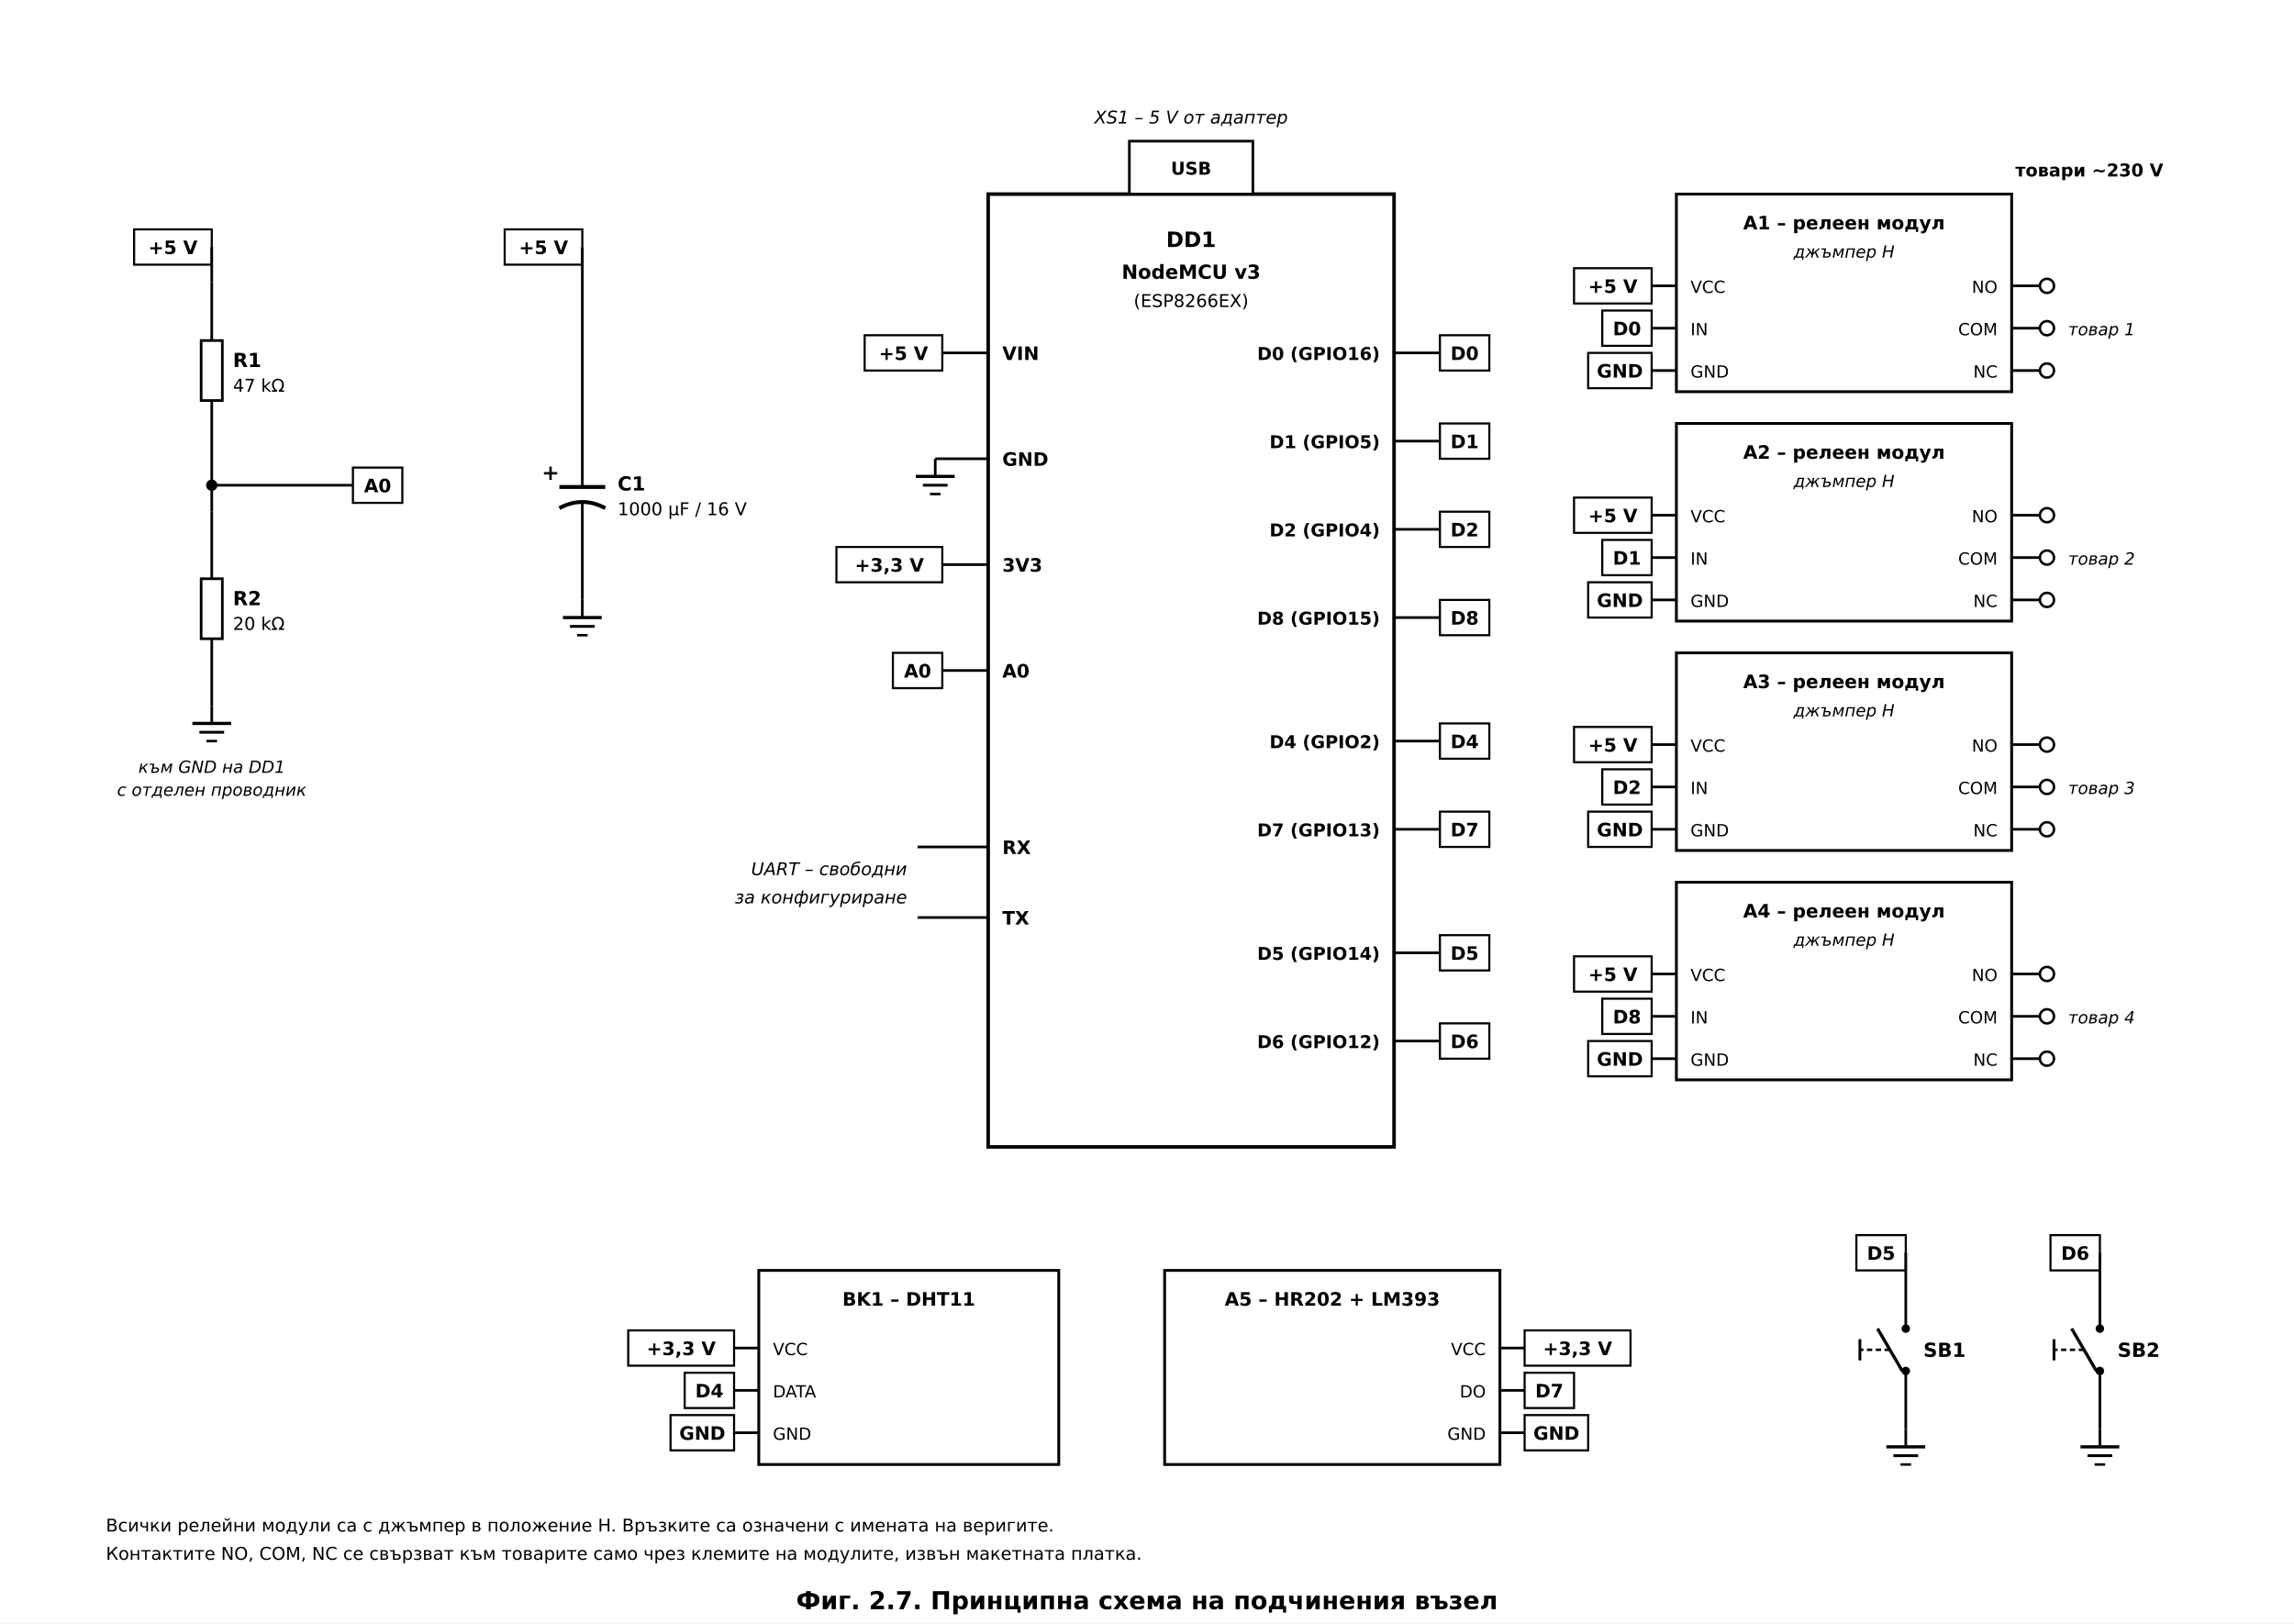
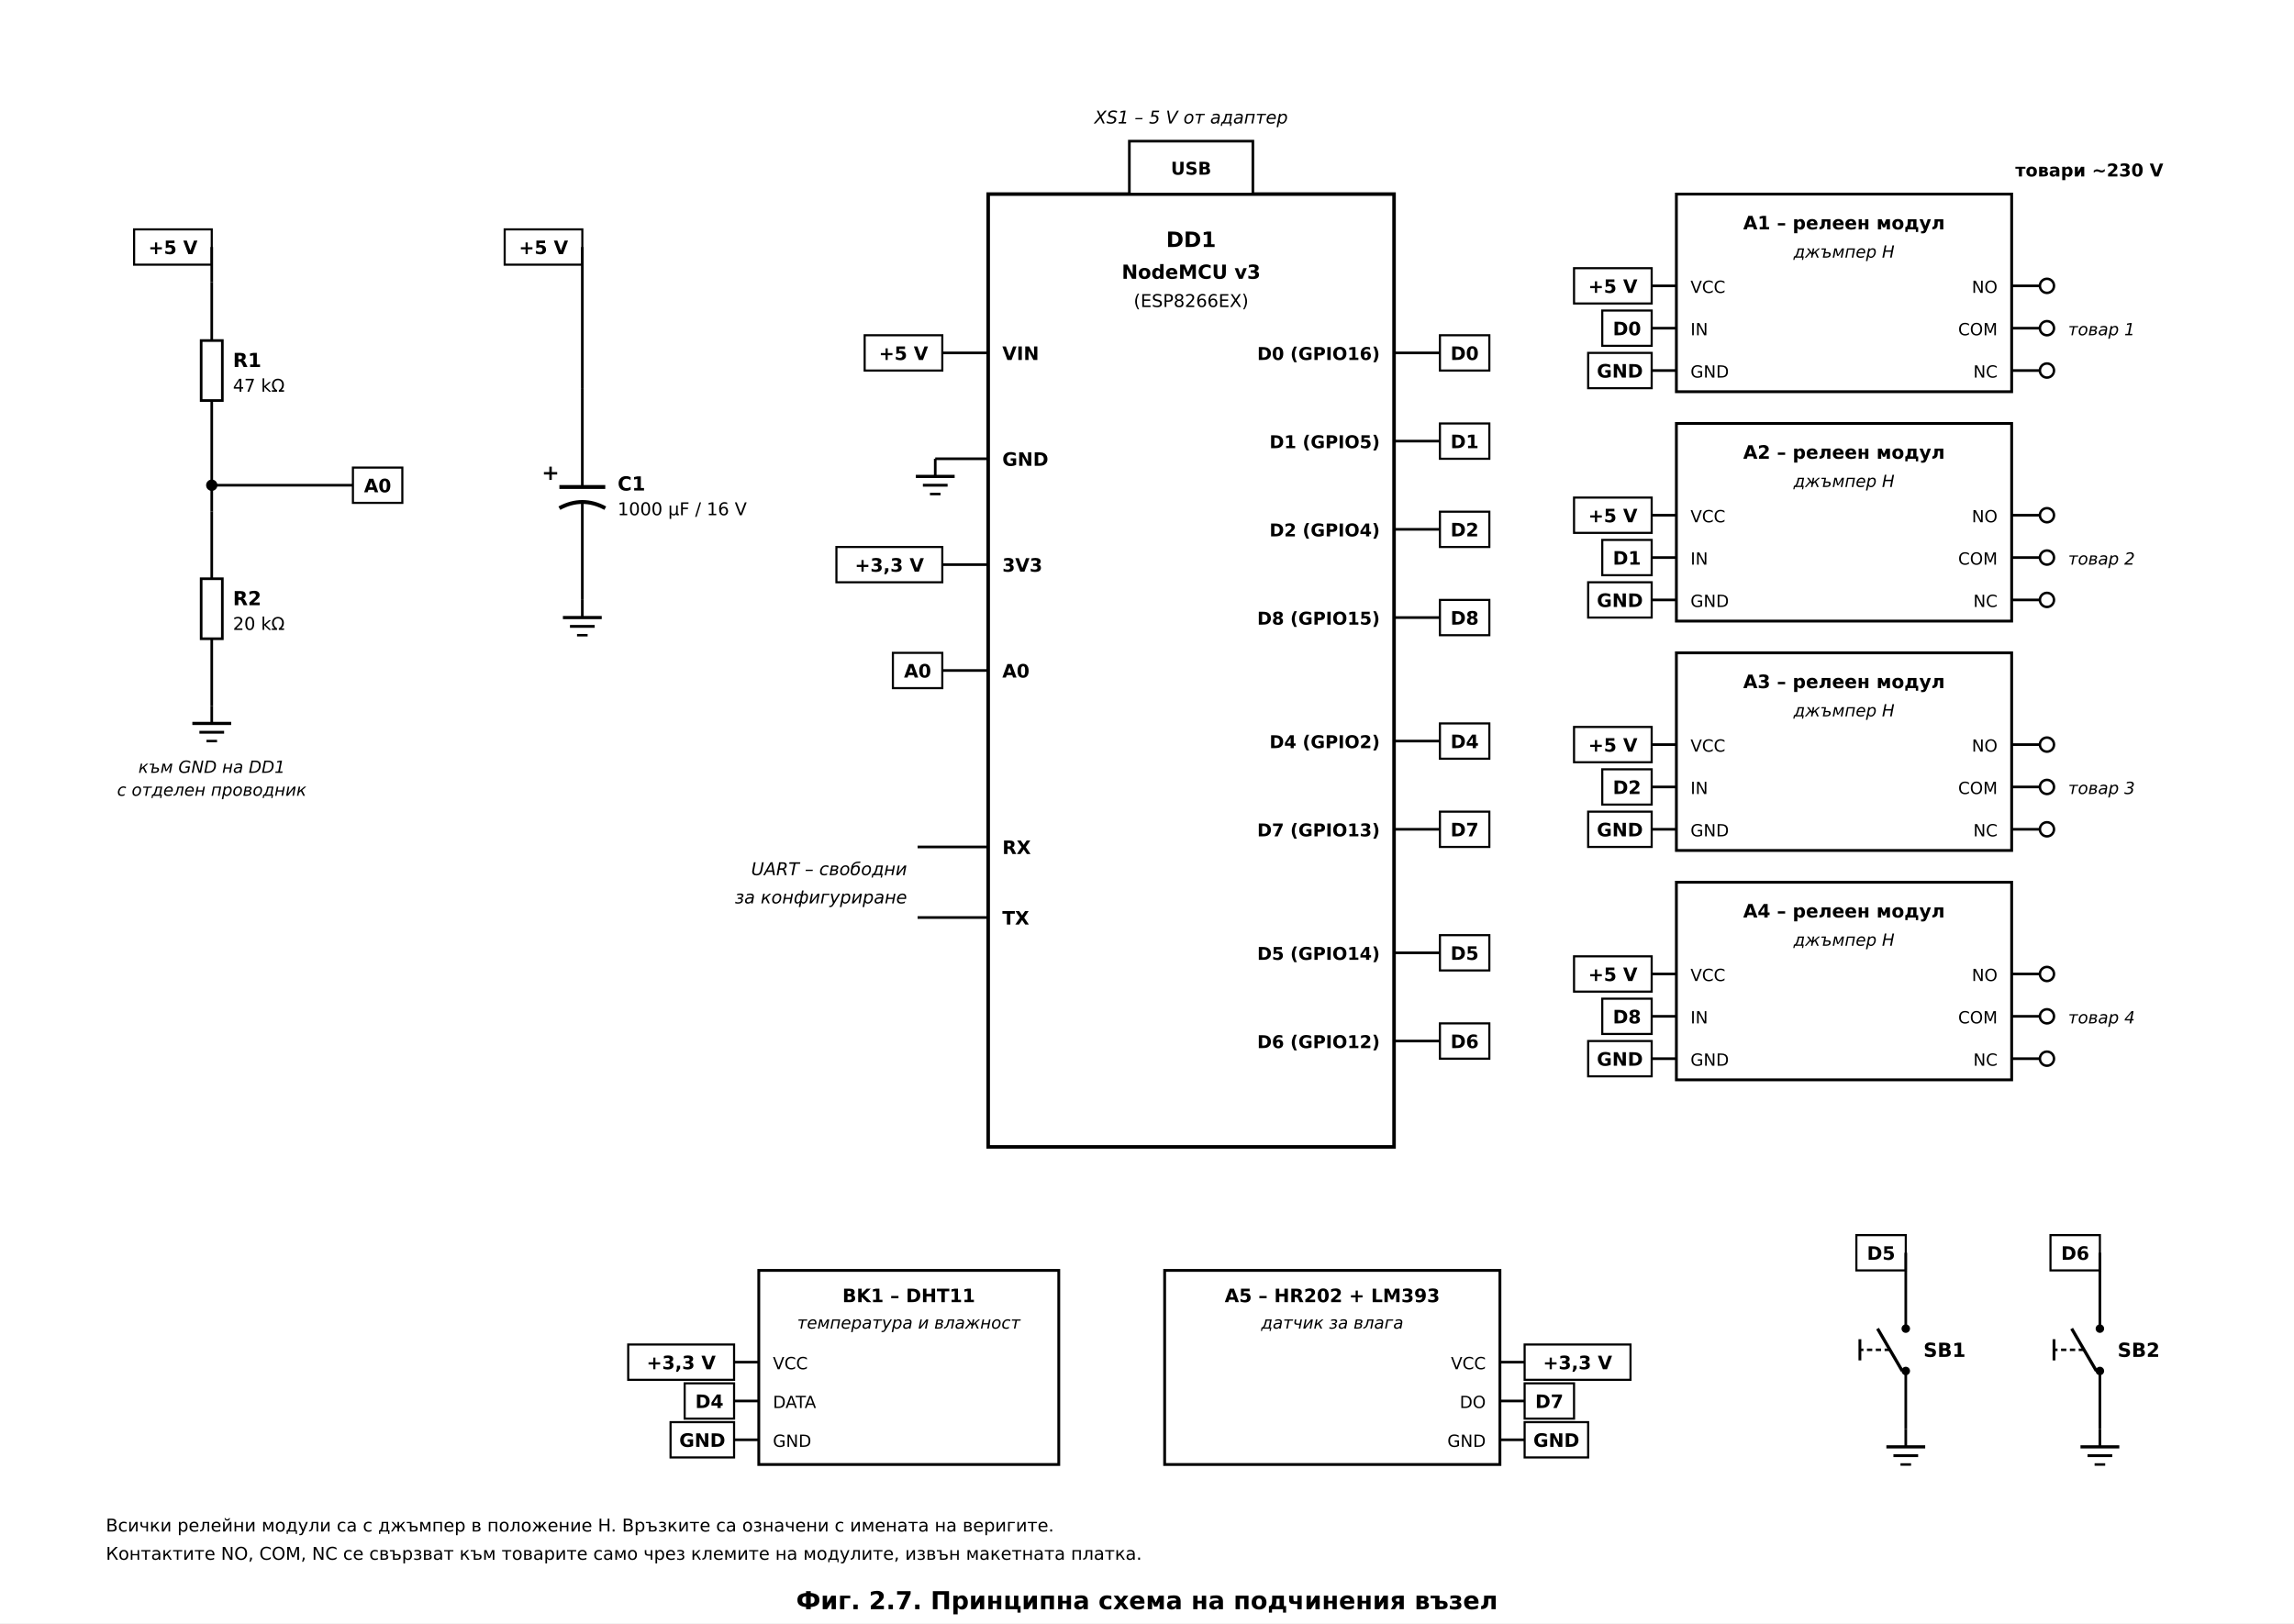
<svg xmlns="http://www.w3.org/2000/svg" width="1300" height="920" viewBox="0 0 1300 920">
  <defs>
    <marker id="a" markerWidth="9" markerHeight="7" refX="8.5" refY="3.5" orient="auto">
      <polygon points="0 0, 9 3.5, 0 7" fill="#000" />
    </marker>
    <marker id="as" markerWidth="9" markerHeight="7" refX="0.5" refY="3.5" orient="auto">
      <polygon points="9 0, 0 3.5, 9 7" fill="#000" />
    </marker>
  </defs>
  <rect width="1300" height="920" fill="#fff" />
  <rect x="560" y="110" width="230" height="540" rx="0" fill="#fff" stroke="#000" stroke-width="2" />
  <text x="675.0" y="140" font-family="DejaVu Sans, Liberation Sans, Arial, sans-serif" font-size="12" font-weight="bold" font-style="normal" text-anchor="middle" fill="#000">DD1</text>
  <text x="675.0" y="158" font-family="DejaVu Sans, Liberation Sans, Arial, sans-serif" font-size="11" font-weight="bold" font-style="normal" text-anchor="middle" fill="#000">NodeMCU v3</text>
  <text x="675.0" y="174" font-family="DejaVu Sans, Liberation Sans, Arial, sans-serif" font-size="10" font-weight="normal" font-style="normal" text-anchor="middle" fill="#000">(ESP8266EX)</text>
  <rect x="640" y="80" width="70" height="30" rx="0" fill="#fff" stroke="#000" stroke-width="1.5" />
  <text x="675" y="99" font-family="DejaVu Sans, Liberation Sans, Arial, sans-serif" font-size="10" font-weight="bold" font-style="normal" text-anchor="middle" fill="#000">USB</text>
  <text x="675" y="70" font-family="DejaVu Sans, Liberation Sans, Arial, sans-serif" font-size="10" font-weight="normal" font-style="italic" text-anchor="middle" fill="#000">XS1 – 5 V от адаптер</text>
  <text x="568" y="204" font-family="DejaVu Sans, Liberation Sans, Arial, sans-serif" font-size="10.5" font-weight="bold" font-style="normal" text-anchor="start" fill="#000">VIN</text>
  <text x="568" y="264" font-family="DejaVu Sans, Liberation Sans, Arial, sans-serif" font-size="10.5" font-weight="bold" font-style="normal" text-anchor="start" fill="#000">GND</text>
  <text x="568" y="324" font-family="DejaVu Sans, Liberation Sans, Arial, sans-serif" font-size="10.5" font-weight="bold" font-style="normal" text-anchor="start" fill="#000">3V3</text>
  <text x="568" y="384" font-family="DejaVu Sans, Liberation Sans, Arial, sans-serif" font-size="10.5" font-weight="bold" font-style="normal" text-anchor="start" fill="#000">A0</text>
  <text x="568" y="484" font-family="DejaVu Sans, Liberation Sans, Arial, sans-serif" font-size="10.5" font-weight="bold" font-style="normal" text-anchor="start" fill="#000">RX</text>
  <text x="568" y="524" font-family="DejaVu Sans, Liberation Sans, Arial, sans-serif" font-size="10.5" font-weight="bold" font-style="normal" text-anchor="start" fill="#000">TX</text>
  <text x="782" y="204" font-family="DejaVu Sans, Liberation Sans, Arial, sans-serif" font-size="10" font-weight="bold" font-style="normal" text-anchor="end" fill="#000">D0 (GPIO16)</text>
  <text x="782" y="254" font-family="DejaVu Sans, Liberation Sans, Arial, sans-serif" font-size="10" font-weight="bold" font-style="normal" text-anchor="end" fill="#000">D1 (GPIO5)</text>
  <text x="782" y="304" font-family="DejaVu Sans, Liberation Sans, Arial, sans-serif" font-size="10" font-weight="bold" font-style="normal" text-anchor="end" fill="#000">D2 (GPIO4)</text>
  <text x="782" y="354" font-family="DejaVu Sans, Liberation Sans, Arial, sans-serif" font-size="10" font-weight="bold" font-style="normal" text-anchor="end" fill="#000">D8 (GPIO15)</text>
  <text x="782" y="424" font-family="DejaVu Sans, Liberation Sans, Arial, sans-serif" font-size="10" font-weight="bold" font-style="normal" text-anchor="end" fill="#000">D4 (GPIO2)</text>
  <text x="782" y="474" font-family="DejaVu Sans, Liberation Sans, Arial, sans-serif" font-size="10" font-weight="bold" font-style="normal" text-anchor="end" fill="#000">D7 (GPIO13)</text>
  <text x="782" y="544" font-family="DejaVu Sans, Liberation Sans, Arial, sans-serif" font-size="10" font-weight="bold" font-style="normal" text-anchor="end" fill="#000">D5 (GPIO14)</text>
  <text x="782" y="594" font-family="DejaVu Sans, Liberation Sans, Arial, sans-serif" font-size="10" font-weight="bold" font-style="normal" text-anchor="end" fill="#000">D6 (GPIO12)</text>
  <line x1="534" y1="200" x2="560" y2="200" stroke="#000" stroke-width="1.5" />
  <rect x="490" y="190" width="44" height="20" rx="0" fill="#fff" stroke="#000" stroke-width="1.2" />
  <text x="512.0" y="204" font-family="DejaVu Sans, Liberation Sans, Arial, sans-serif" font-size="10.5" font-weight="bold" font-style="normal" text-anchor="middle" fill="#000">+5 V</text>
  <line x1="530" y1="260" x2="560" y2="260" stroke="#000" stroke-width="1.5" />
  <line x1="530" y1="260" x2="530" y2="270" stroke="#000" stroke-width="1.5" />
  <line x1="519" y1="270" x2="541" y2="270" stroke="#000" stroke-width="1.8" />
  <line x1="523" y1="275" x2="537" y2="275" stroke="#000" stroke-width="1.6" />
  <line x1="527" y1="280" x2="533" y2="280" stroke="#000" stroke-width="1.4" />
  <line x1="534" y1="320" x2="560" y2="320" stroke="#000" stroke-width="1.5" />
  <rect x="474" y="310" width="60" height="20" rx="0" fill="#fff" stroke="#000" stroke-width="1.2" />
  <text x="504.0" y="324" font-family="DejaVu Sans, Liberation Sans, Arial, sans-serif" font-size="10.5" font-weight="bold" font-style="normal" text-anchor="middle" fill="#000">+3,3 V</text>
  <line x1="534" y1="380" x2="560" y2="380" stroke="#000" stroke-width="1.5" />
  <rect x="506" y="370" width="28" height="20" rx="0" fill="#fff" stroke="#000" stroke-width="1.2" />
  <text x="520.0" y="384" font-family="DejaVu Sans, Liberation Sans, Arial, sans-serif" font-size="10.5" font-weight="bold" font-style="normal" text-anchor="middle" fill="#000">A0</text>
  <line x1="520" y1="480" x2="560" y2="480" stroke="#000" stroke-width="1.5" />
  <line x1="520" y1="520" x2="560" y2="520" stroke="#000" stroke-width="1.5" />
  <text x="514" y="496" font-family="DejaVu Sans, Liberation Sans, Arial, sans-serif" font-size="10" font-weight="normal" font-style="italic" text-anchor="end" fill="#000">UART – свободни</text>
  <text x="514" y="512" font-family="DejaVu Sans, Liberation Sans, Arial, sans-serif" font-size="10" font-weight="normal" font-style="italic" text-anchor="end" fill="#000">за конфигуриране</text>
  <line x1="790" y1="200" x2="816" y2="200" stroke="#000" stroke-width="1.5" />
  <rect x="816" y="190" width="28" height="20" rx="0" fill="#fff" stroke="#000" stroke-width="1.2" />
  <text x="830.0" y="204" font-family="DejaVu Sans, Liberation Sans, Arial, sans-serif" font-size="10.5" font-weight="bold" font-style="normal" text-anchor="middle" fill="#000">D0</text>
  <line x1="790" y1="250" x2="816" y2="250" stroke="#000" stroke-width="1.5" />
  <rect x="816" y="240" width="28" height="20" rx="0" fill="#fff" stroke="#000" stroke-width="1.2" />
  <text x="830.0" y="254" font-family="DejaVu Sans, Liberation Sans, Arial, sans-serif" font-size="10.5" font-weight="bold" font-style="normal" text-anchor="middle" fill="#000">D1</text>
  <line x1="790" y1="300" x2="816" y2="300" stroke="#000" stroke-width="1.5" />
  <rect x="816" y="290" width="28" height="20" rx="0" fill="#fff" stroke="#000" stroke-width="1.2" />
  <text x="830.0" y="304" font-family="DejaVu Sans, Liberation Sans, Arial, sans-serif" font-size="10.5" font-weight="bold" font-style="normal" text-anchor="middle" fill="#000">D2</text>
  <line x1="790" y1="350" x2="816" y2="350" stroke="#000" stroke-width="1.5" />
  <rect x="816" y="340" width="28" height="20" rx="0" fill="#fff" stroke="#000" stroke-width="1.2" />
  <text x="830.0" y="354" font-family="DejaVu Sans, Liberation Sans, Arial, sans-serif" font-size="10.5" font-weight="bold" font-style="normal" text-anchor="middle" fill="#000">D8</text>
  <line x1="790" y1="420" x2="816" y2="420" stroke="#000" stroke-width="1.5" />
  <rect x="816" y="410" width="28" height="20" rx="0" fill="#fff" stroke="#000" stroke-width="1.2" />
  <text x="830.0" y="424" font-family="DejaVu Sans, Liberation Sans, Arial, sans-serif" font-size="10.5" font-weight="bold" font-style="normal" text-anchor="middle" fill="#000">D4</text>
  <line x1="790" y1="470" x2="816" y2="470" stroke="#000" stroke-width="1.5" />
  <rect x="816" y="460" width="28" height="20" rx="0" fill="#fff" stroke="#000" stroke-width="1.2" />
  <text x="830.0" y="474" font-family="DejaVu Sans, Liberation Sans, Arial, sans-serif" font-size="10.5" font-weight="bold" font-style="normal" text-anchor="middle" fill="#000">D7</text>
  <line x1="790" y1="540" x2="816" y2="540" stroke="#000" stroke-width="1.5" />
  <rect x="816" y="530" width="28" height="20" rx="0" fill="#fff" stroke="#000" stroke-width="1.2" />
  <text x="830.0" y="544" font-family="DejaVu Sans, Liberation Sans, Arial, sans-serif" font-size="10.5" font-weight="bold" font-style="normal" text-anchor="middle" fill="#000">D5</text>
  <line x1="790" y1="590" x2="816" y2="590" stroke="#000" stroke-width="1.5" />
  <rect x="816" y="580" width="28" height="20" rx="0" fill="#fff" stroke="#000" stroke-width="1.2" />
  <text x="830.0" y="594" font-family="DejaVu Sans, Liberation Sans, Arial, sans-serif" font-size="10.5" font-weight="bold" font-style="normal" text-anchor="middle" fill="#000">D6</text>
  <line x1="120" y1="140" x2="120" y2="140" stroke="#000" stroke-width="1.5" />
  <rect x="76" y="130" width="44" height="20" rx="0" fill="#fff" stroke="#000" stroke-width="1.2" />
  <text x="98.0" y="144" font-family="DejaVu Sans, Liberation Sans, Arial, sans-serif" font-size="10.5" font-weight="bold" font-style="normal" text-anchor="middle" fill="#000">+5 V</text>
  <line x1="120" y1="140" x2="120" y2="160" stroke="#000" stroke-width="1.5" />
  <line x1="120" y1="160" x2="120" y2="193.0" stroke="#000" stroke-width="1.5" />
  <rect x="114.0" y="193.0" width="12" height="34" rx="0" fill="#fff" stroke="#000" stroke-width="1.5" />
  <line x1="120" y1="227.0" x2="120" y2="260" stroke="#000" stroke-width="1.5" />
  <text x="132.0" y="208.0" font-family="DejaVu Sans, Liberation Sans, Arial, sans-serif" font-size="11" font-weight="bold" font-style="normal" text-anchor="start" fill="#000">R1</text>
  <text x="132.0" y="222.0" font-family="DejaVu Sans, Liberation Sans, Arial, sans-serif" font-size="10" font-weight="normal" font-style="normal" text-anchor="start" fill="#000">47 kΩ</text>
  <circle cx="120" cy="275" r="3.2" fill="#000" />
  <line x1="120" y1="260" x2="120" y2="290" stroke="#000" stroke-width="1.5" />
  <line x1="120" y1="290" x2="120" y2="328.0" stroke="#000" stroke-width="1.5" />
  <rect x="114.0" y="328.0" width="12" height="34" rx="0" fill="#fff" stroke="#000" stroke-width="1.5" />
  <line x1="120" y1="362.0" x2="120" y2="400" stroke="#000" stroke-width="1.5" />
  <text x="132.0" y="343.0" font-family="DejaVu Sans, Liberation Sans, Arial, sans-serif" font-size="11" font-weight="bold" font-style="normal" text-anchor="start" fill="#000">R2</text>
  <text x="132.0" y="357.0" font-family="DejaVu Sans, Liberation Sans, Arial, sans-serif" font-size="10" font-weight="normal" font-style="normal" text-anchor="start" fill="#000">20 kΩ</text>
  <line x1="120" y1="275" x2="200" y2="275" stroke="#000" stroke-width="1.5" />
  <line x1="200" y1="275" x2="200" y2="275" stroke="#000" stroke-width="1.5" />
  <rect x="200" y="265" width="28" height="20" rx="0" fill="#fff" stroke="#000" stroke-width="1.2" />
  <text x="214.0" y="279" font-family="DejaVu Sans, Liberation Sans, Arial, sans-serif" font-size="10.5" font-weight="bold" font-style="normal" text-anchor="middle" fill="#000">A0</text>
  <line x1="120" y1="400" x2="120" y2="410" stroke="#000" stroke-width="1.5" />
  <line x1="109" y1="410" x2="131" y2="410" stroke="#000" stroke-width="1.8" />
  <line x1="113" y1="415" x2="127" y2="415" stroke="#000" stroke-width="1.6" />
  <line x1="117" y1="420" x2="123" y2="420" stroke="#000" stroke-width="1.4" />
  <text x="120" y="438" font-family="DejaVu Sans, Liberation Sans, Arial, sans-serif" font-size="9.5" font-weight="normal" font-style="italic" text-anchor="middle" fill="#000">към GND на DD1</text>
  <text x="120" y="451" font-family="DejaVu Sans, Liberation Sans, Arial, sans-serif" font-size="9.5" font-weight="normal" font-style="italic" text-anchor="middle" fill="#000">с отделен проводник</text>
  <line x1="330" y1="140" x2="330" y2="140" stroke="#000" stroke-width="1.5" />
  <rect x="286" y="130" width="44" height="20" rx="0" fill="#fff" stroke="#000" stroke-width="1.2" />
  <text x="308.0" y="144" font-family="DejaVu Sans, Liberation Sans, Arial, sans-serif" font-size="10.5" font-weight="bold" font-style="normal" text-anchor="middle" fill="#000">+5 V</text>
  <line x1="330" y1="140" x2="330" y2="220" stroke="#000" stroke-width="1.5" />
  <line x1="330" y1="220" x2="330" y2="276.0" stroke="#000" stroke-width="1.5" />
  <line x1="317" y1="276.0" x2="343" y2="276.0" stroke="#000" stroke-width="2.2" />
  <path d="M 317 288.0 Q 330 281.0 343 288.0" fill="none" stroke="#000" stroke-width="2.2" />
  <line x1="330" y1="285.0" x2="330" y2="340" stroke="#000" stroke-width="1.5" />
  <text x="312" y="272.0" font-family="DejaVu Sans, Liberation Sans, Arial, sans-serif" font-size="12" font-weight="bold" font-style="normal" text-anchor="middle" fill="#000">+</text>
  <text x="350" y="278.0" font-family="DejaVu Sans, Liberation Sans, Arial, sans-serif" font-size="11" font-weight="bold" font-style="normal" text-anchor="start" fill="#000">C1</text>
  <text x="350" y="292.0" font-family="DejaVu Sans, Liberation Sans, Arial, sans-serif" font-size="10" font-weight="normal" font-style="normal" text-anchor="start" fill="#000">1000 µF / 16 V</text>
  <line x1="330" y1="340" x2="330" y2="350" stroke="#000" stroke-width="1.5" />
  <line x1="319" y1="350" x2="341" y2="350" stroke="#000" stroke-width="1.8" />
  <line x1="323" y1="355" x2="337" y2="355" stroke="#000" stroke-width="1.6" />
  <line x1="327" y1="360" x2="333" y2="360" stroke="#000" stroke-width="1.4" />
  <text x="1184" y="100" font-family="DejaVu Sans, Liberation Sans, Arial, sans-serif" font-size="10" font-weight="bold" font-style="normal" text-anchor="middle" fill="#000">товари ~230 V</text>
  <rect x="950" y="110" width="190" height="112" rx="0" fill="#fff" stroke="#000" stroke-width="1.6" />
  <text x="1045.0" y="130" font-family="DejaVu Sans, Liberation Sans, Arial, sans-serif" font-size="10.5" font-weight="bold" font-style="normal" text-anchor="middle" fill="#000">A1 – релеен модул</text>
  <text x="1045.0" y="146" font-family="DejaVu Sans, Liberation Sans, Arial, sans-serif" font-size="9.5" font-weight="normal" font-style="italic" text-anchor="middle" fill="#000">джъмпер H</text>
  <text x="958" y="166" font-family="DejaVu Sans, Liberation Sans, Arial, sans-serif" font-size="9.5" font-weight="normal" font-style="normal" text-anchor="start" fill="#000">VCC</text>
  <line x1="936" y1="162" x2="950" y2="162" stroke="#000" stroke-width="1.5" />
  <rect x="892" y="152" width="44" height="20" rx="0" fill="#fff" stroke="#000" stroke-width="1.2" />
  <text x="914.0" y="166" font-family="DejaVu Sans, Liberation Sans, Arial, sans-serif" font-size="10.5" font-weight="bold" font-style="normal" text-anchor="middle" fill="#000">+5 V</text>
  <text x="958" y="190" font-family="DejaVu Sans, Liberation Sans, Arial, sans-serif" font-size="9.5" font-weight="normal" font-style="normal" text-anchor="start" fill="#000">IN</text>
  <line x1="936" y1="186" x2="950" y2="186" stroke="#000" stroke-width="1.5" />
  <rect x="908" y="176" width="28" height="20" rx="0" fill="#fff" stroke="#000" stroke-width="1.2" />
  <text x="922.0" y="190" font-family="DejaVu Sans, Liberation Sans, Arial, sans-serif" font-size="10.5" font-weight="bold" font-style="normal" text-anchor="middle" fill="#000">D0</text>
  <text x="958" y="214" font-family="DejaVu Sans, Liberation Sans, Arial, sans-serif" font-size="9.5" font-weight="normal" font-style="normal" text-anchor="start" fill="#000">GND</text>
  <line x1="936" y1="210" x2="950" y2="210" stroke="#000" stroke-width="1.5" />
  <rect x="900" y="200" width="36" height="20" rx="0" fill="#fff" stroke="#000" stroke-width="1.2" />
  <text x="918.0" y="214" font-family="DejaVu Sans, Liberation Sans, Arial, sans-serif" font-size="10.5" font-weight="bold" font-style="normal" text-anchor="middle" fill="#000">GND</text>
  <text x="1132" y="166" font-family="DejaVu Sans, Liberation Sans, Arial, sans-serif" font-size="9.5" font-weight="normal" font-style="normal" text-anchor="end" fill="#000">NO</text>
  <line x1="1140" y1="162" x2="1156" y2="162" stroke="#000" stroke-width="1.5" />
  <circle cx="1160" cy="162" r="4" fill="#fff" stroke="#000" stroke-width="1.4" />
  <text x="1132" y="190" font-family="DejaVu Sans, Liberation Sans, Arial, sans-serif" font-size="9.5" font-weight="normal" font-style="normal" text-anchor="end" fill="#000">COM</text>
  <line x1="1140" y1="186" x2="1156" y2="186" stroke="#000" stroke-width="1.5" />
  <circle cx="1160" cy="186" r="4" fill="#fff" stroke="#000" stroke-width="1.4" />
  <text x="1132" y="214" font-family="DejaVu Sans, Liberation Sans, Arial, sans-serif" font-size="9.5" font-weight="normal" font-style="normal" text-anchor="end" fill="#000">NC</text>
  <line x1="1140" y1="210" x2="1156" y2="210" stroke="#000" stroke-width="1.5" />
  <circle cx="1160" cy="210" r="4" fill="#fff" stroke="#000" stroke-width="1.4" />
  <text x="1172" y="190" font-family="DejaVu Sans, Liberation Sans, Arial, sans-serif" font-size="9.5" font-weight="normal" font-style="italic" text-anchor="start" fill="#000">товар 1</text>
  <rect x="950" y="240" width="190" height="112" rx="0" fill="#fff" stroke="#000" stroke-width="1.6" />
  <text x="1045.0" y="260" font-family="DejaVu Sans, Liberation Sans, Arial, sans-serif" font-size="10.5" font-weight="bold" font-style="normal" text-anchor="middle" fill="#000">A2 – релеен модул</text>
  <text x="1045.0" y="276" font-family="DejaVu Sans, Liberation Sans, Arial, sans-serif" font-size="9.5" font-weight="normal" font-style="italic" text-anchor="middle" fill="#000">джъмпер H</text>
  <text x="958" y="296" font-family="DejaVu Sans, Liberation Sans, Arial, sans-serif" font-size="9.5" font-weight="normal" font-style="normal" text-anchor="start" fill="#000">VCC</text>
  <line x1="936" y1="292" x2="950" y2="292" stroke="#000" stroke-width="1.5" />
  <rect x="892" y="282" width="44" height="20" rx="0" fill="#fff" stroke="#000" stroke-width="1.2" />
  <text x="914.0" y="296" font-family="DejaVu Sans, Liberation Sans, Arial, sans-serif" font-size="10.5" font-weight="bold" font-style="normal" text-anchor="middle" fill="#000">+5 V</text>
  <text x="958" y="320" font-family="DejaVu Sans, Liberation Sans, Arial, sans-serif" font-size="9.5" font-weight="normal" font-style="normal" text-anchor="start" fill="#000">IN</text>
  <line x1="936" y1="316" x2="950" y2="316" stroke="#000" stroke-width="1.5" />
  <rect x="908" y="306" width="28" height="20" rx="0" fill="#fff" stroke="#000" stroke-width="1.2" />
  <text x="922.0" y="320" font-family="DejaVu Sans, Liberation Sans, Arial, sans-serif" font-size="10.5" font-weight="bold" font-style="normal" text-anchor="middle" fill="#000">D1</text>
  <text x="958" y="344" font-family="DejaVu Sans, Liberation Sans, Arial, sans-serif" font-size="9.5" font-weight="normal" font-style="normal" text-anchor="start" fill="#000">GND</text>
  <line x1="936" y1="340" x2="950" y2="340" stroke="#000" stroke-width="1.5" />
  <rect x="900" y="330" width="36" height="20" rx="0" fill="#fff" stroke="#000" stroke-width="1.2" />
  <text x="918.0" y="344" font-family="DejaVu Sans, Liberation Sans, Arial, sans-serif" font-size="10.5" font-weight="bold" font-style="normal" text-anchor="middle" fill="#000">GND</text>
  <text x="1132" y="296" font-family="DejaVu Sans, Liberation Sans, Arial, sans-serif" font-size="9.5" font-weight="normal" font-style="normal" text-anchor="end" fill="#000">NO</text>
  <line x1="1140" y1="292" x2="1156" y2="292" stroke="#000" stroke-width="1.5" />
  <circle cx="1160" cy="292" r="4" fill="#fff" stroke="#000" stroke-width="1.4" />
  <text x="1132" y="320" font-family="DejaVu Sans, Liberation Sans, Arial, sans-serif" font-size="9.5" font-weight="normal" font-style="normal" text-anchor="end" fill="#000">COM</text>
  <line x1="1140" y1="316" x2="1156" y2="316" stroke="#000" stroke-width="1.5" />
  <circle cx="1160" cy="316" r="4" fill="#fff" stroke="#000" stroke-width="1.4" />
  <text x="1132" y="344" font-family="DejaVu Sans, Liberation Sans, Arial, sans-serif" font-size="9.5" font-weight="normal" font-style="normal" text-anchor="end" fill="#000">NC</text>
  <line x1="1140" y1="340" x2="1156" y2="340" stroke="#000" stroke-width="1.5" />
  <circle cx="1160" cy="340" r="4" fill="#fff" stroke="#000" stroke-width="1.4" />
  <text x="1172" y="320" font-family="DejaVu Sans, Liberation Sans, Arial, sans-serif" font-size="9.5" font-weight="normal" font-style="italic" text-anchor="start" fill="#000">товар 2</text>
  <rect x="950" y="370" width="190" height="112" rx="0" fill="#fff" stroke="#000" stroke-width="1.6" />
  <text x="1045.0" y="390" font-family="DejaVu Sans, Liberation Sans, Arial, sans-serif" font-size="10.5" font-weight="bold" font-style="normal" text-anchor="middle" fill="#000">A3 – релеен модул</text>
  <text x="1045.0" y="406" font-family="DejaVu Sans, Liberation Sans, Arial, sans-serif" font-size="9.5" font-weight="normal" font-style="italic" text-anchor="middle" fill="#000">джъмпер H</text>
  <text x="958" y="426" font-family="DejaVu Sans, Liberation Sans, Arial, sans-serif" font-size="9.5" font-weight="normal" font-style="normal" text-anchor="start" fill="#000">VCC</text>
  <line x1="936" y1="422" x2="950" y2="422" stroke="#000" stroke-width="1.5" />
  <rect x="892" y="412" width="44" height="20" rx="0" fill="#fff" stroke="#000" stroke-width="1.2" />
  <text x="914.0" y="426" font-family="DejaVu Sans, Liberation Sans, Arial, sans-serif" font-size="10.5" font-weight="bold" font-style="normal" text-anchor="middle" fill="#000">+5 V</text>
  <text x="958" y="450" font-family="DejaVu Sans, Liberation Sans, Arial, sans-serif" font-size="9.5" font-weight="normal" font-style="normal" text-anchor="start" fill="#000">IN</text>
  <line x1="936" y1="446" x2="950" y2="446" stroke="#000" stroke-width="1.5" />
  <rect x="908" y="436" width="28" height="20" rx="0" fill="#fff" stroke="#000" stroke-width="1.2" />
  <text x="922.0" y="450" font-family="DejaVu Sans, Liberation Sans, Arial, sans-serif" font-size="10.5" font-weight="bold" font-style="normal" text-anchor="middle" fill="#000">D2</text>
  <text x="958" y="474" font-family="DejaVu Sans, Liberation Sans, Arial, sans-serif" font-size="9.5" font-weight="normal" font-style="normal" text-anchor="start" fill="#000">GND</text>
  <line x1="936" y1="470" x2="950" y2="470" stroke="#000" stroke-width="1.5" />
  <rect x="900" y="460" width="36" height="20" rx="0" fill="#fff" stroke="#000" stroke-width="1.2" />
  <text x="918.0" y="474" font-family="DejaVu Sans, Liberation Sans, Arial, sans-serif" font-size="10.5" font-weight="bold" font-style="normal" text-anchor="middle" fill="#000">GND</text>
  <text x="1132" y="426" font-family="DejaVu Sans, Liberation Sans, Arial, sans-serif" font-size="9.5" font-weight="normal" font-style="normal" text-anchor="end" fill="#000">NO</text>
  <line x1="1140" y1="422" x2="1156" y2="422" stroke="#000" stroke-width="1.5" />
  <circle cx="1160" cy="422" r="4" fill="#fff" stroke="#000" stroke-width="1.4" />
  <text x="1132" y="450" font-family="DejaVu Sans, Liberation Sans, Arial, sans-serif" font-size="9.5" font-weight="normal" font-style="normal" text-anchor="end" fill="#000">COM</text>
  <line x1="1140" y1="446" x2="1156" y2="446" stroke="#000" stroke-width="1.5" />
  <circle cx="1160" cy="446" r="4" fill="#fff" stroke="#000" stroke-width="1.4" />
  <text x="1132" y="474" font-family="DejaVu Sans, Liberation Sans, Arial, sans-serif" font-size="9.5" font-weight="normal" font-style="normal" text-anchor="end" fill="#000">NC</text>
  <line x1="1140" y1="470" x2="1156" y2="470" stroke="#000" stroke-width="1.5" />
  <circle cx="1160" cy="470" r="4" fill="#fff" stroke="#000" stroke-width="1.4" />
  <text x="1172" y="450" font-family="DejaVu Sans, Liberation Sans, Arial, sans-serif" font-size="9.5" font-weight="normal" font-style="italic" text-anchor="start" fill="#000">товар 3</text>
  <rect x="950" y="500" width="190" height="112" rx="0" fill="#fff" stroke="#000" stroke-width="1.6" />
  <text x="1045.0" y="520" font-family="DejaVu Sans, Liberation Sans, Arial, sans-serif" font-size="10.5" font-weight="bold" font-style="normal" text-anchor="middle" fill="#000">A4 – релеен модул</text>
  <text x="1045.0" y="536" font-family="DejaVu Sans, Liberation Sans, Arial, sans-serif" font-size="9.5" font-weight="normal" font-style="italic" text-anchor="middle" fill="#000">джъмпер H</text>
  <text x="958" y="556" font-family="DejaVu Sans, Liberation Sans, Arial, sans-serif" font-size="9.5" font-weight="normal" font-style="normal" text-anchor="start" fill="#000">VCC</text>
  <line x1="936" y1="552" x2="950" y2="552" stroke="#000" stroke-width="1.5" />
  <rect x="892" y="542" width="44" height="20" rx="0" fill="#fff" stroke="#000" stroke-width="1.2" />
  <text x="914.0" y="556" font-family="DejaVu Sans, Liberation Sans, Arial, sans-serif" font-size="10.5" font-weight="bold" font-style="normal" text-anchor="middle" fill="#000">+5 V</text>
  <text x="958" y="580" font-family="DejaVu Sans, Liberation Sans, Arial, sans-serif" font-size="9.5" font-weight="normal" font-style="normal" text-anchor="start" fill="#000">IN</text>
  <line x1="936" y1="576" x2="950" y2="576" stroke="#000" stroke-width="1.5" />
  <rect x="908" y="566" width="28" height="20" rx="0" fill="#fff" stroke="#000" stroke-width="1.2" />
  <text x="922.0" y="580" font-family="DejaVu Sans, Liberation Sans, Arial, sans-serif" font-size="10.5" font-weight="bold" font-style="normal" text-anchor="middle" fill="#000">D8</text>
  <text x="958" y="604" font-family="DejaVu Sans, Liberation Sans, Arial, sans-serif" font-size="9.5" font-weight="normal" font-style="normal" text-anchor="start" fill="#000">GND</text>
  <line x1="936" y1="600" x2="950" y2="600" stroke="#000" stroke-width="1.5" />
  <rect x="900" y="590" width="36" height="20" rx="0" fill="#fff" stroke="#000" stroke-width="1.2" />
  <text x="918.0" y="604" font-family="DejaVu Sans, Liberation Sans, Arial, sans-serif" font-size="10.5" font-weight="bold" font-style="normal" text-anchor="middle" fill="#000">GND</text>
  <text x="1132" y="556" font-family="DejaVu Sans, Liberation Sans, Arial, sans-serif" font-size="9.5" font-weight="normal" font-style="normal" text-anchor="end" fill="#000">NO</text>
  <line x1="1140" y1="552" x2="1156" y2="552" stroke="#000" stroke-width="1.5" />
  <circle cx="1160" cy="552" r="4" fill="#fff" stroke="#000" stroke-width="1.4" />
  <text x="1132" y="580" font-family="DejaVu Sans, Liberation Sans, Arial, sans-serif" font-size="9.5" font-weight="normal" font-style="normal" text-anchor="end" fill="#000">COM</text>
  <line x1="1140" y1="576" x2="1156" y2="576" stroke="#000" stroke-width="1.5" />
  <circle cx="1160" cy="576" r="4" fill="#fff" stroke="#000" stroke-width="1.4" />
  <text x="1132" y="604" font-family="DejaVu Sans, Liberation Sans, Arial, sans-serif" font-size="9.5" font-weight="normal" font-style="normal" text-anchor="end" fill="#000">NC</text>
  <line x1="1140" y1="600" x2="1156" y2="600" stroke="#000" stroke-width="1.5" />
  <circle cx="1160" cy="600" r="4" fill="#fff" stroke="#000" stroke-width="1.4" />
  <text x="1172" y="580" font-family="DejaVu Sans, Liberation Sans, Arial, sans-serif" font-size="9.5" font-weight="normal" font-style="italic" text-anchor="start" fill="#000">товар 4</text>
  <rect x="430" y="720" width="170" height="110" rx="0" fill="#fff" stroke="#000" stroke-width="1.6" />
-   <text x="515" y="740" font-family="DejaVu Sans, Liberation Sans, Arial, sans-serif" font-size="10.5" font-weight="bold" font-style="normal" text-anchor="middle" fill="#000">BK1 – DHT11</text>
-   <text x="438" y="768" font-family="DejaVu Sans, Liberation Sans, Arial, sans-serif" font-size="9.5" font-weight="normal" font-style="normal" text-anchor="start" fill="#000">VCC</text>
-   <line x1="416" y1="764" x2="430" y2="764" stroke="#000" stroke-width="1.5" />
-   <rect x="356" y="754" width="60" height="20" rx="0" fill="#fff" stroke="#000" stroke-width="1.2" />
-   <text x="386.0" y="768" font-family="DejaVu Sans, Liberation Sans, Arial, sans-serif" font-size="10.5" font-weight="bold" font-style="normal" text-anchor="middle" fill="#000">+3,3 V</text>
-   <text x="438" y="792" font-family="DejaVu Sans, Liberation Sans, Arial, sans-serif" font-size="9.5" font-weight="normal" font-style="normal" text-anchor="start" fill="#000">DATA</text>
-   <line x1="416" y1="788" x2="430" y2="788" stroke="#000" stroke-width="1.5" />
-   <rect x="388" y="778" width="28" height="20" rx="0" fill="#fff" stroke="#000" stroke-width="1.2" />
-   <text x="402.0" y="792" font-family="DejaVu Sans, Liberation Sans, Arial, sans-serif" font-size="10.5" font-weight="bold" font-style="normal" text-anchor="middle" fill="#000">D4</text>
-   <text x="438" y="816" font-family="DejaVu Sans, Liberation Sans, Arial, sans-serif" font-size="9.5" font-weight="normal" font-style="normal" text-anchor="start" fill="#000">GND</text>
-   <line x1="416" y1="812" x2="430" y2="812" stroke="#000" stroke-width="1.5" />
-   <rect x="380" y="802" width="36" height="20" rx="0" fill="#fff" stroke="#000" stroke-width="1.2" />
-   <text x="398.0" y="816" font-family="DejaVu Sans, Liberation Sans, Arial, sans-serif" font-size="10.5" font-weight="bold" font-style="normal" text-anchor="middle" fill="#000">GND</text>
+   <text x="515" y="738" font-family="DejaVu Sans, Liberation Sans, Arial, sans-serif" font-size="10.5" font-weight="bold" font-style="normal" text-anchor="middle" fill="#000">BK1 – DHT11</text>
+   <text x="515" y="753" font-family="DejaVu Sans, Liberation Sans, Arial, sans-serif" font-size="9.5" font-weight="normal" font-style="italic" text-anchor="middle" fill="#000">температура и влажност</text>
+   <text x="438" y="776" font-family="DejaVu Sans, Liberation Sans, Arial, sans-serif" font-size="9.5" font-weight="normal" font-style="normal" text-anchor="start" fill="#000">VCC</text>
+   <line x1="416" y1="772" x2="430" y2="772" stroke="#000" stroke-width="1.5" />
+   <rect x="356" y="762" width="60" height="20" rx="0" fill="#fff" stroke="#000" stroke-width="1.2" />
+   <text x="386.0" y="776" font-family="DejaVu Sans, Liberation Sans, Arial, sans-serif" font-size="10.5" font-weight="bold" font-style="normal" text-anchor="middle" fill="#000">+3,3 V</text>
+   <text x="438" y="798" font-family="DejaVu Sans, Liberation Sans, Arial, sans-serif" font-size="9.5" font-weight="normal" font-style="normal" text-anchor="start" fill="#000">DATA</text>
+   <line x1="416" y1="794" x2="430" y2="794" stroke="#000" stroke-width="1.5" />
+   <rect x="388" y="784" width="28" height="20" rx="0" fill="#fff" stroke="#000" stroke-width="1.2" />
+   <text x="402.0" y="798" font-family="DejaVu Sans, Liberation Sans, Arial, sans-serif" font-size="10.5" font-weight="bold" font-style="normal" text-anchor="middle" fill="#000">D4</text>
+   <text x="438" y="820" font-family="DejaVu Sans, Liberation Sans, Arial, sans-serif" font-size="9.5" font-weight="normal" font-style="normal" text-anchor="start" fill="#000">GND</text>
+   <line x1="416" y1="816" x2="430" y2="816" stroke="#000" stroke-width="1.5" />
+   <rect x="380" y="806" width="36" height="20" rx="0" fill="#fff" stroke="#000" stroke-width="1.2" />
+   <text x="398.0" y="820" font-family="DejaVu Sans, Liberation Sans, Arial, sans-serif" font-size="10.5" font-weight="bold" font-style="normal" text-anchor="middle" fill="#000">GND</text>
  <rect x="660" y="720" width="190" height="110" rx="0" fill="#fff" stroke="#000" stroke-width="1.6" />
-   <text x="755" y="740" font-family="DejaVu Sans, Liberation Sans, Arial, sans-serif" font-size="10.5" font-weight="bold" font-style="normal" text-anchor="middle" fill="#000">A5 – HR202 + LM393</text>
-   <text x="842" y="768" font-family="DejaVu Sans, Liberation Sans, Arial, sans-serif" font-size="9.5" font-weight="normal" font-style="normal" text-anchor="end" fill="#000">VCC</text>
-   <line x1="850" y1="764" x2="864" y2="764" stroke="#000" stroke-width="1.5" />
-   <rect x="864" y="754" width="60" height="20" rx="0" fill="#fff" stroke="#000" stroke-width="1.2" />
-   <text x="894.0" y="768" font-family="DejaVu Sans, Liberation Sans, Arial, sans-serif" font-size="10.5" font-weight="bold" font-style="normal" text-anchor="middle" fill="#000">+3,3 V</text>
-   <text x="842" y="792" font-family="DejaVu Sans, Liberation Sans, Arial, sans-serif" font-size="9.5" font-weight="normal" font-style="normal" text-anchor="end" fill="#000">DO</text>
-   <line x1="850" y1="788" x2="864" y2="788" stroke="#000" stroke-width="1.5" />
-   <rect x="864" y="778" width="28" height="20" rx="0" fill="#fff" stroke="#000" stroke-width="1.2" />
-   <text x="878.0" y="792" font-family="DejaVu Sans, Liberation Sans, Arial, sans-serif" font-size="10.5" font-weight="bold" font-style="normal" text-anchor="middle" fill="#000">D7</text>
-   <text x="842" y="816" font-family="DejaVu Sans, Liberation Sans, Arial, sans-serif" font-size="9.5" font-weight="normal" font-style="normal" text-anchor="end" fill="#000">GND</text>
-   <line x1="850" y1="812" x2="864" y2="812" stroke="#000" stroke-width="1.5" />
-   <rect x="864" y="802" width="36" height="20" rx="0" fill="#fff" stroke="#000" stroke-width="1.2" />
-   <text x="882.0" y="816" font-family="DejaVu Sans, Liberation Sans, Arial, sans-serif" font-size="10.5" font-weight="bold" font-style="normal" text-anchor="middle" fill="#000">GND</text>
+   <text x="755" y="738" font-family="DejaVu Sans, Liberation Sans, Arial, sans-serif" font-size="10.5" font-weight="bold" font-style="normal" text-anchor="middle" fill="#000">A5 – HR202 + LM393</text>
+   <text x="755" y="753" font-family="DejaVu Sans, Liberation Sans, Arial, sans-serif" font-size="9.5" font-weight="normal" font-style="italic" text-anchor="middle" fill="#000">датчик за влага</text>
+   <text x="842" y="776" font-family="DejaVu Sans, Liberation Sans, Arial, sans-serif" font-size="9.5" font-weight="normal" font-style="normal" text-anchor="end" fill="#000">VCC</text>
+   <line x1="850" y1="772" x2="864" y2="772" stroke="#000" stroke-width="1.5" />
+   <rect x="864" y="762" width="60" height="20" rx="0" fill="#fff" stroke="#000" stroke-width="1.2" />
+   <text x="894.0" y="776" font-family="DejaVu Sans, Liberation Sans, Arial, sans-serif" font-size="10.5" font-weight="bold" font-style="normal" text-anchor="middle" fill="#000">+3,3 V</text>
+   <text x="842" y="798" font-family="DejaVu Sans, Liberation Sans, Arial, sans-serif" font-size="9.5" font-weight="normal" font-style="normal" text-anchor="end" fill="#000">DO</text>
+   <line x1="850" y1="794" x2="864" y2="794" stroke="#000" stroke-width="1.5" />
+   <rect x="864" y="784" width="28" height="20" rx="0" fill="#fff" stroke="#000" stroke-width="1.2" />
+   <text x="878.0" y="798" font-family="DejaVu Sans, Liberation Sans, Arial, sans-serif" font-size="10.5" font-weight="bold" font-style="normal" text-anchor="middle" fill="#000">D7</text>
+   <text x="842" y="820" font-family="DejaVu Sans, Liberation Sans, Arial, sans-serif" font-size="9.5" font-weight="normal" font-style="normal" text-anchor="end" fill="#000">GND</text>
+   <line x1="850" y1="816" x2="864" y2="816" stroke="#000" stroke-width="1.5" />
+   <rect x="864" y="806" width="36" height="20" rx="0" fill="#fff" stroke="#000" stroke-width="1.2" />
+   <text x="882.0" y="820" font-family="DejaVu Sans, Liberation Sans, Arial, sans-serif" font-size="10.5" font-weight="bold" font-style="normal" text-anchor="middle" fill="#000">GND</text>
  <line x1="1080" y1="710" x2="1080" y2="710" stroke="#000" stroke-width="1.5" />
  <rect x="1052" y="700" width="28" height="20" rx="0" fill="#fff" stroke="#000" stroke-width="1.2" />
  <text x="1066.0" y="714" font-family="DejaVu Sans, Liberation Sans, Arial, sans-serif" font-size="10.5" font-weight="bold" font-style="normal" text-anchor="middle" fill="#000">D5</text>
  <line x1="1080" y1="710" x2="1080" y2="720" stroke="#000" stroke-width="1.5" />
  <line x1="1080" y1="720" x2="1080" y2="753.0" stroke="#000" stroke-width="1.5" />
  <circle cx="1080" cy="753.0" r="2.4" fill="#000" />
  <line x1="1080" y1="777.0" x2="1080" y2="810" stroke="#000" stroke-width="1.5" />
  <circle cx="1080" cy="777.0" r="2.4" fill="#000" />
  <line x1="1078" y1="777.0" x2="1064" y2="753.0" stroke="#000" stroke-width="1.8" />
  <line x1="1071" y1="765.0" x2="1054" y2="765.0" stroke="#000" stroke-width="1.4" stroke-dasharray="3 2" />
  <line x1="1054" y1="759.0" x2="1054" y2="771.0" stroke="#000" stroke-width="1.6" />
  <text x="1090" y="769.0" font-family="DejaVu Sans, Liberation Sans, Arial, sans-serif" font-size="11" font-weight="bold" font-style="normal" text-anchor="start" fill="#000">SB1</text>
  <line x1="1080" y1="810" x2="1080" y2="820" stroke="#000" stroke-width="1.5" />
  <line x1="1069" y1="820" x2="1091" y2="820" stroke="#000" stroke-width="1.8" />
  <line x1="1073" y1="825" x2="1087" y2="825" stroke="#000" stroke-width="1.6" />
  <line x1="1077" y1="830" x2="1083" y2="830" stroke="#000" stroke-width="1.4" />
  <line x1="1190" y1="710" x2="1190" y2="710" stroke="#000" stroke-width="1.5" />
  <rect x="1162" y="700" width="28" height="20" rx="0" fill="#fff" stroke="#000" stroke-width="1.2" />
  <text x="1176.0" y="714" font-family="DejaVu Sans, Liberation Sans, Arial, sans-serif" font-size="10.5" font-weight="bold" font-style="normal" text-anchor="middle" fill="#000">D6</text>
  <line x1="1190" y1="710" x2="1190" y2="720" stroke="#000" stroke-width="1.5" />
  <line x1="1190" y1="720" x2="1190" y2="753.0" stroke="#000" stroke-width="1.5" />
  <circle cx="1190" cy="753.0" r="2.4" fill="#000" />
  <line x1="1190" y1="777.0" x2="1190" y2="810" stroke="#000" stroke-width="1.5" />
  <circle cx="1190" cy="777.0" r="2.4" fill="#000" />
  <line x1="1188" y1="777.0" x2="1174" y2="753.0" stroke="#000" stroke-width="1.8" />
  <line x1="1181" y1="765.0" x2="1164" y2="765.0" stroke="#000" stroke-width="1.4" stroke-dasharray="3 2" />
  <line x1="1164" y1="759.0" x2="1164" y2="771.0" stroke="#000" stroke-width="1.6" />
  <text x="1200" y="769.0" font-family="DejaVu Sans, Liberation Sans, Arial, sans-serif" font-size="11" font-weight="bold" font-style="normal" text-anchor="start" fill="#000">SB2</text>
  <line x1="1190" y1="810" x2="1190" y2="820" stroke="#000" stroke-width="1.5" />
  <line x1="1179" y1="820" x2="1201" y2="820" stroke="#000" stroke-width="1.8" />
  <line x1="1183" y1="825" x2="1197" y2="825" stroke="#000" stroke-width="1.6" />
  <line x1="1187" y1="830" x2="1193" y2="830" stroke="#000" stroke-width="1.4" />
  <text x="60" y="868" font-family="DejaVu Sans, Liberation Sans, Arial, sans-serif" font-size="10" font-weight="normal" font-style="normal" text-anchor="start" fill="#000">Всички релейни модули са с джъмпер в положение H. Връзките са означени с имената на веригите.</text>
  <text x="60" y="884" font-family="DejaVu Sans, Liberation Sans, Arial, sans-serif" font-size="10" font-weight="normal" font-style="normal" text-anchor="start" fill="#000">Контактите NO, COM, NC се свързват към товарите само чрез клемите на модулите, извън макетната платка.</text>
  <text x="650.0" y="912" font-family="DejaVu Sans, Liberation Sans, Arial, sans-serif" font-size="14" font-weight="bold" font-style="normal" text-anchor="middle" fill="#000">Фиг. 2.7. Принципна схема на подчинения възел</text>
</svg>
